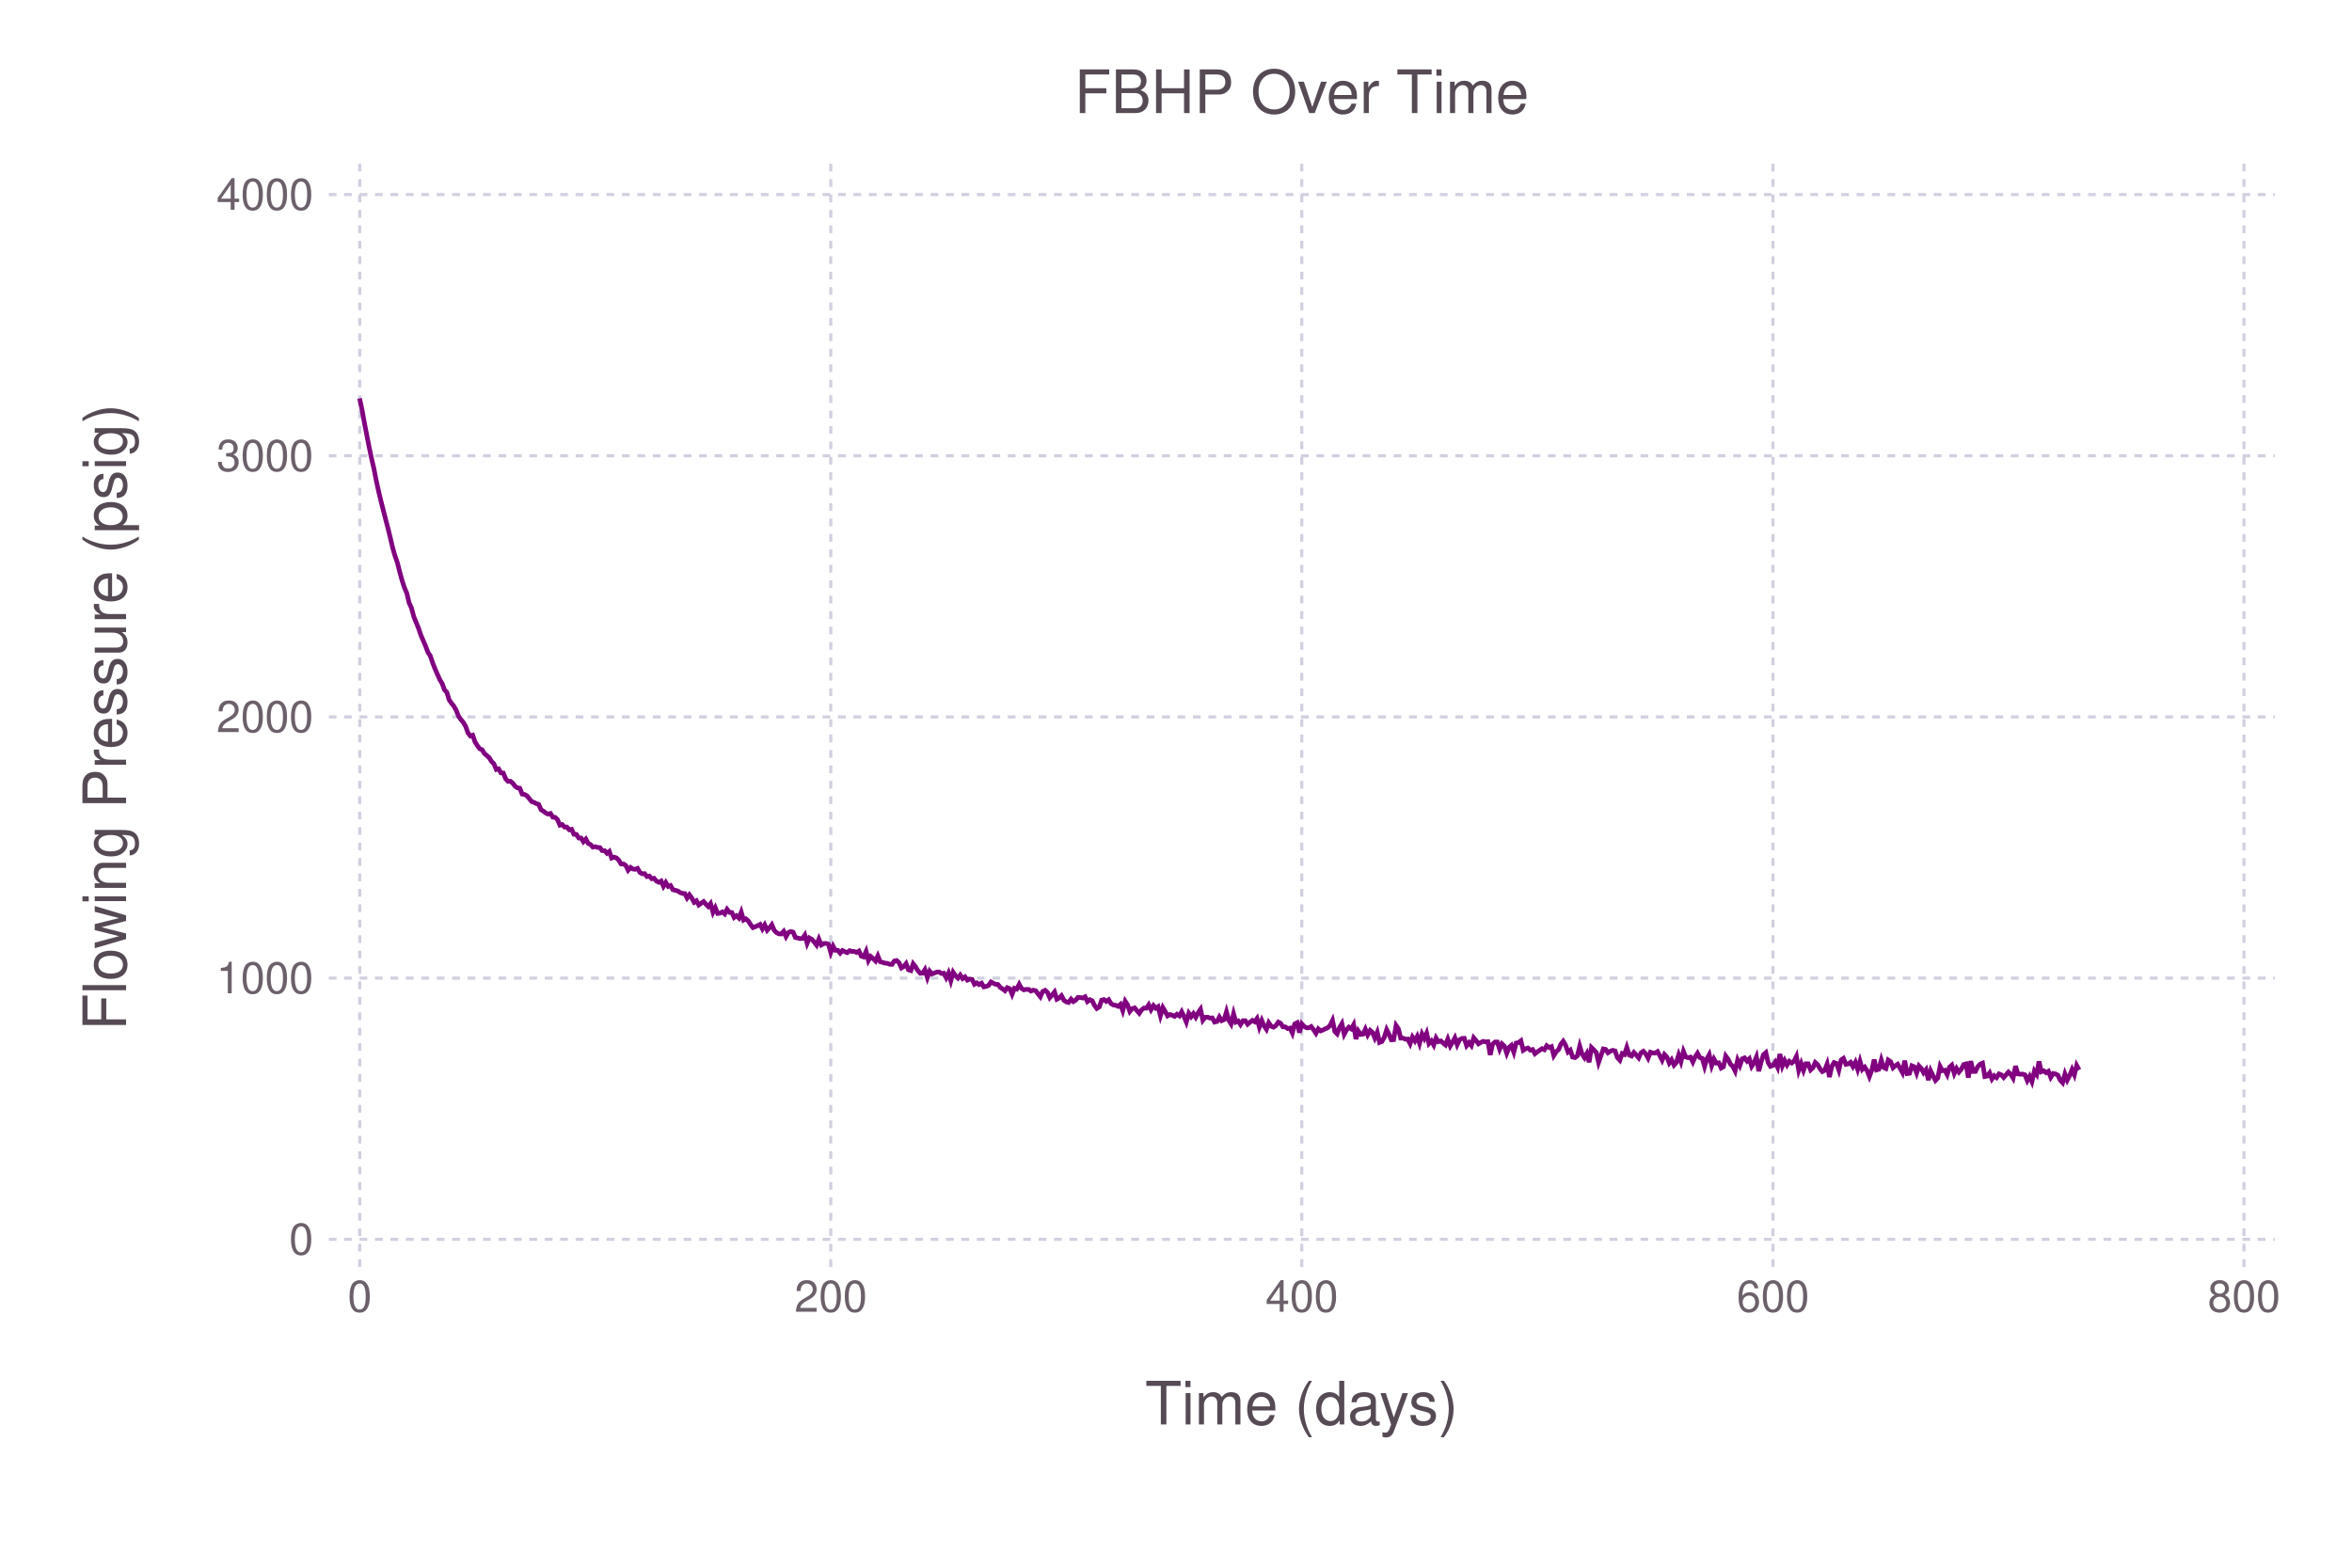
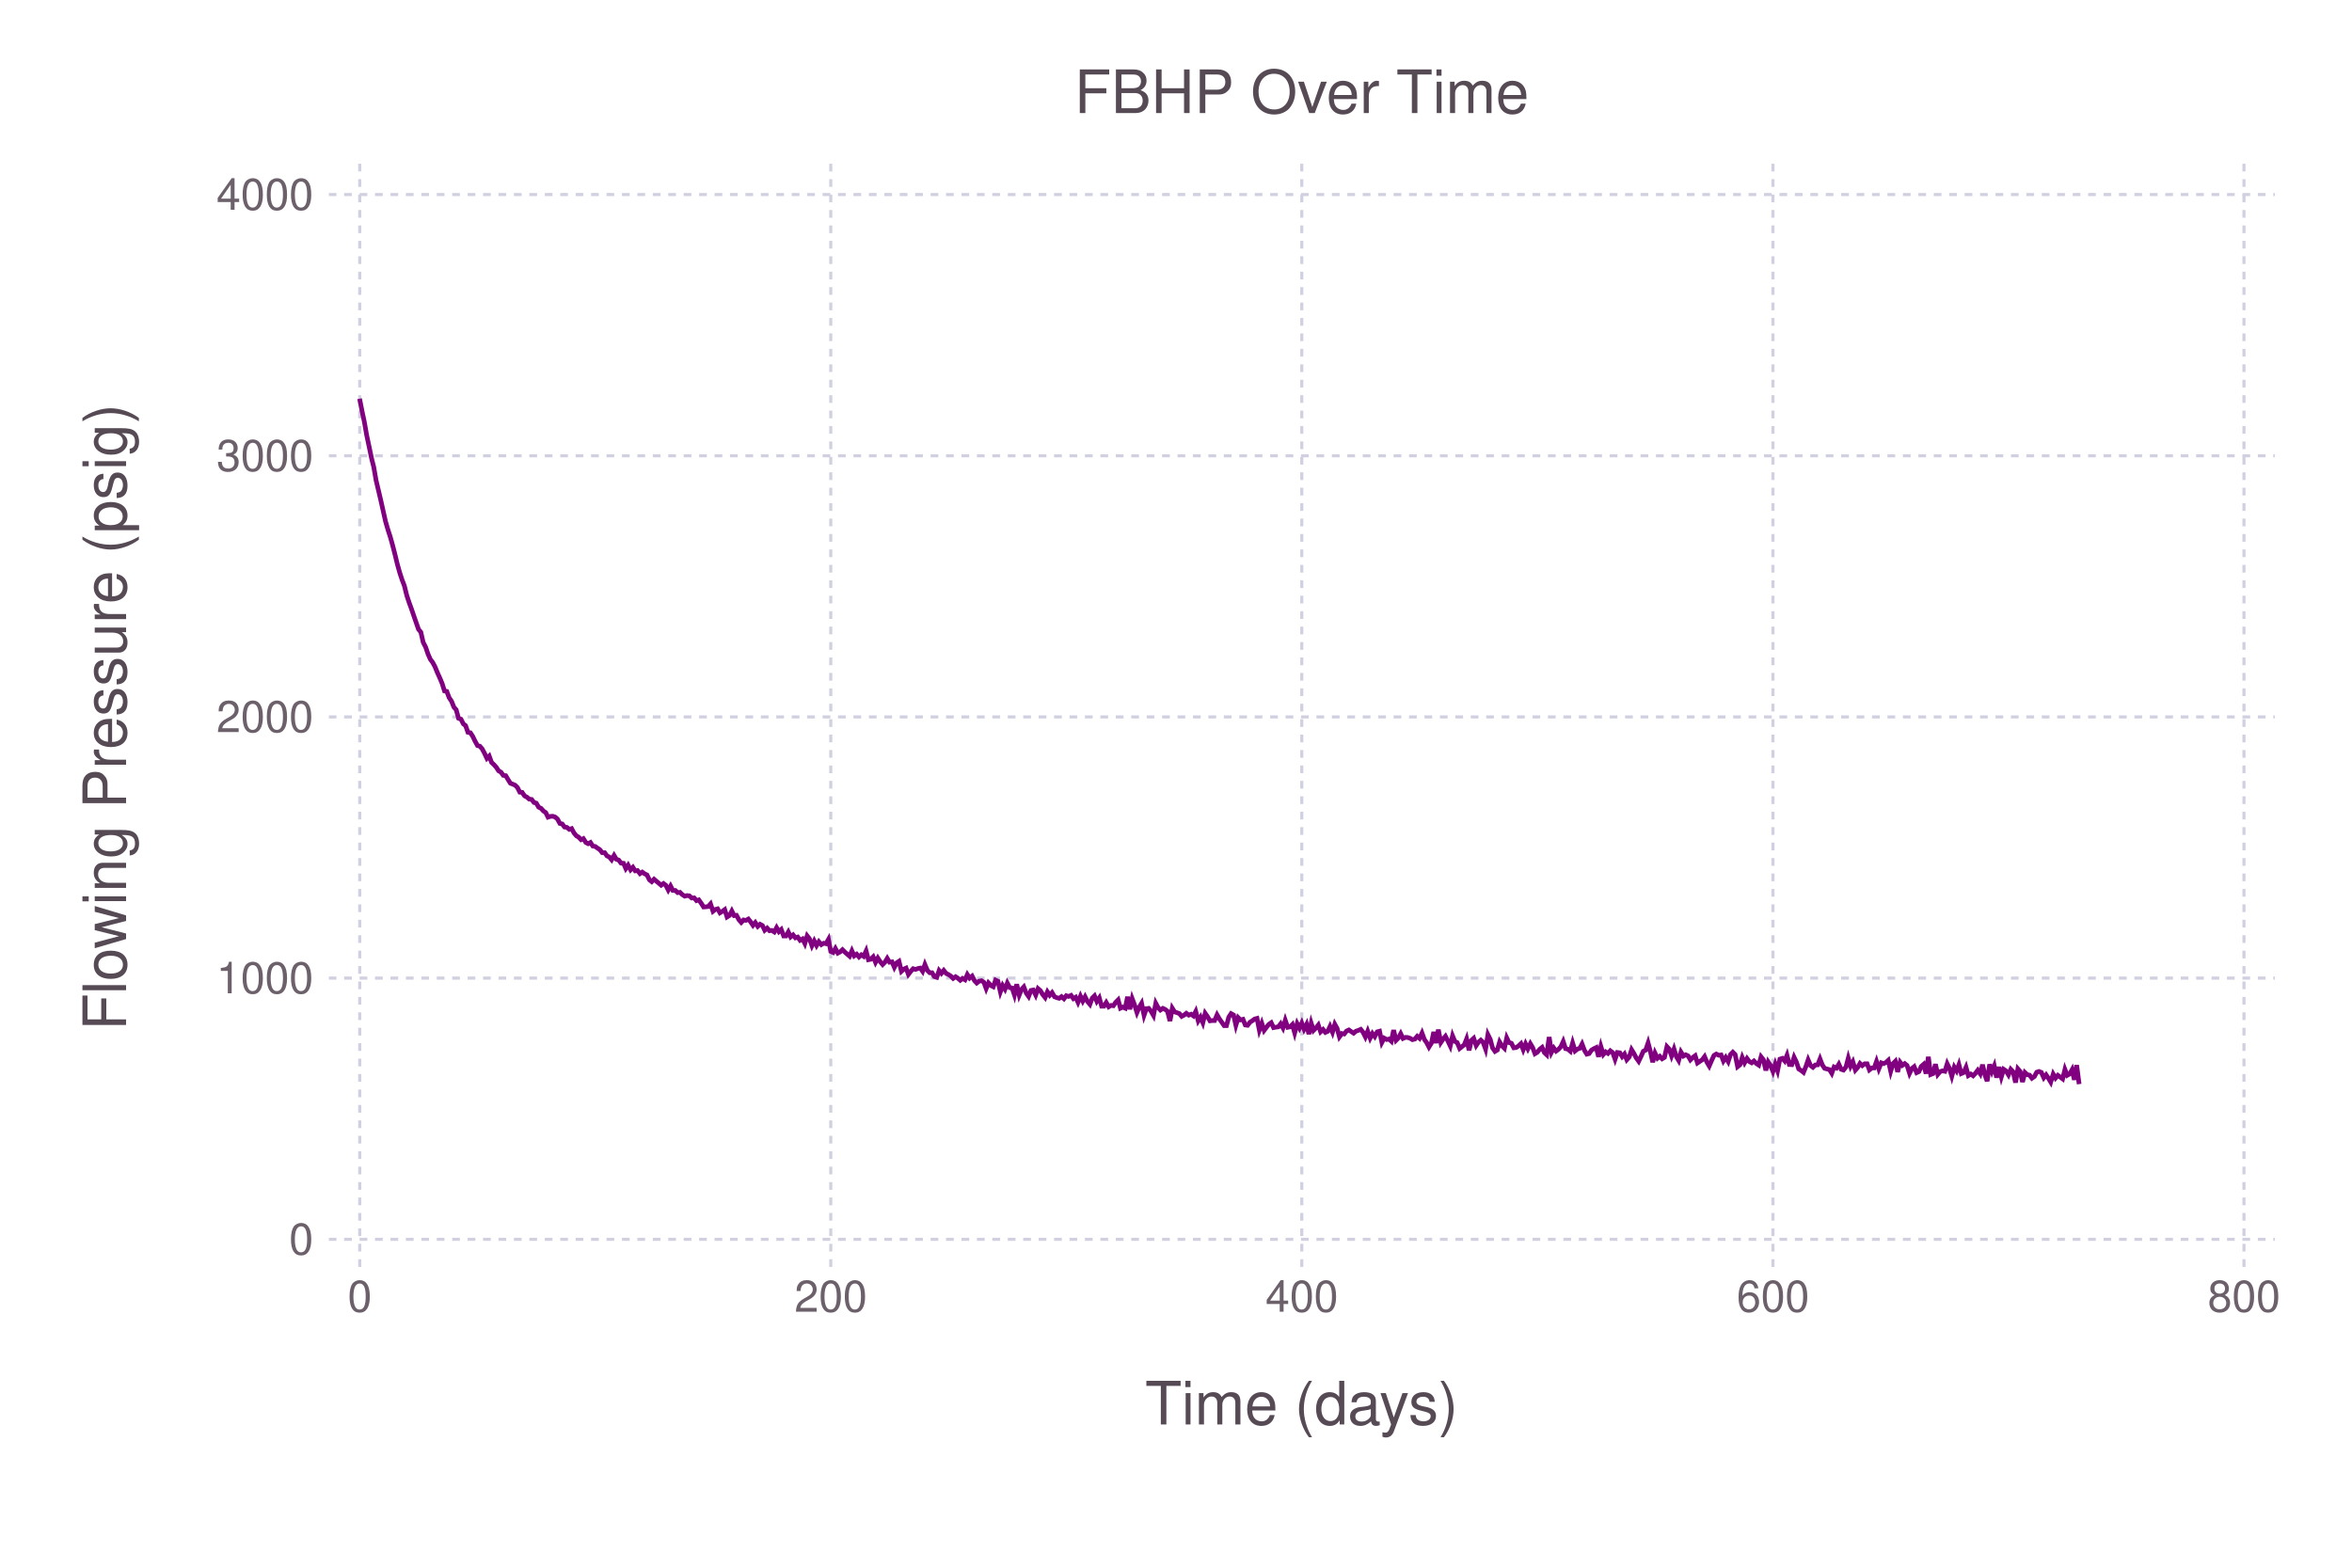
<svg xmlns="http://www.w3.org/2000/svg" version="1.2" width="152.4mm" height="101.6mm" viewBox="0 0 152.4 101.6" stroke="none" fill="#000000" stroke-width="0.3" font-size="3.88">
  <defs>
    <marker id="arrow" markerWidth="15" markerHeight="7" refX="5" refY="3.5" orient="auto" markerUnits="strokeWidth">
      <path d="M0,0 L15,3.5 L0,7 z" stroke="context-stroke" fill="context-stroke" />
    </marker>
  </defs>
-   <g class="plotroot xscalable yscalable" id="img-39a6426b-1">
-     <g font-size="3.88" font-family="'PT Sans','Helvetica Neue','Helvetica',sans-serif" fill="#564A55" stroke="#000000" stroke-opacity="0.000" id="img-39a6426b-2">
+   <g class="plotroot xscalable yscalable" id="img-b179413b-1">
+     <g font-size="3.88" font-family="'PT Sans','Helvetica Neue','Helvetica',sans-serif" fill="#564A55" stroke="#000000" stroke-opacity="0.000" id="img-b179413b-2">
      <g transform="translate(84.35,89.99)">
        <g class="primitive">
          <text text-anchor="middle" dy="0.6em">Time (days)</text>
        </g>
      </g>
    </g>
-     <g class="guide xlabels" font-size="2.82" font-family="'PT Sans Caption','Helvetica Neue','Helvetica',sans-serif" fill="#6C606B" id="img-39a6426b-3">
+     <g class="guide xlabels" font-size="2.82" font-family="'PT Sans Caption','Helvetica Neue','Helvetica',sans-serif" fill="#6C606B" id="img-b179413b-3">
      <g transform="translate(23.31,83.32)">
        <g class="primitive">
          <text text-anchor="middle" dy="0.6em">0</text>
        </g>
      </g>
      <g transform="translate(53.83,83.32)">
        <g class="primitive">
          <text text-anchor="middle" dy="0.6em">200</text>
        </g>
      </g>
      <g transform="translate(84.35,83.32)">
        <g class="primitive">
          <text text-anchor="middle" dy="0.6em">400</text>
        </g>
      </g>
      <g transform="translate(114.88,83.32)">
        <g class="primitive">
          <text text-anchor="middle" dy="0.6em">600</text>
        </g>
      </g>
      <g transform="translate(145.4,83.32)">
        <g class="primitive">
          <text text-anchor="middle" dy="0.6em">800</text>
        </g>
      </g>
    </g>
-     <g clip-path="url(#img-39a6426b-4)">
-       <g id="img-39a6426b-5">
-         <g pointer-events="visible" stroke-width="0.3" fill="#000000" fill-opacity="0.000" stroke="#000000" stroke-opacity="0.000" class="guide background" id="img-39a6426b-6">
-           <g transform="translate(84.35,46.46)" id="img-39a6426b-7">
+     <g clip-path="url(#img-b179413b-4)">
+       <g id="img-b179413b-5">
+         <g pointer-events="visible" stroke-width="0.3" fill="#000000" fill-opacity="0.000" stroke="#000000" stroke-opacity="0.000" class="guide background" id="img-b179413b-6">
+           <g transform="translate(84.35,46.46)" id="img-b179413b-7">
            <path d="M-63.05,-35.85 L63.05,-35.85 63.05,35.85 -63.05,35.85  z" class="primitive" />
          </g>
        </g>
-         <g class="guide ygridlines xfixed" stroke-dasharray="0.5,0.5" stroke-width="0.2" stroke="#D0D0E0" id="img-39a6426b-8">
-           <g transform="translate(84.35,80.32)" id="img-39a6426b-9">
+         <g class="guide ygridlines xfixed" stroke-dasharray="0.5,0.5" stroke-width="0.2" stroke="#D0D0E0" id="img-b179413b-8">
+           <g transform="translate(84.35,80.32)" id="img-b179413b-9">
            <path fill="none" d="M-63.05,0 L63.05,0 " class="primitive" />
          </g>
-           <g transform="translate(84.35,63.39)" id="img-39a6426b-10">
+           <g transform="translate(84.35,63.39)" id="img-b179413b-10">
            <path fill="none" d="M-63.05,0 L63.05,0 " class="primitive" />
          </g>
-           <g transform="translate(84.35,46.46)" id="img-39a6426b-11">
+           <g transform="translate(84.35,46.46)" id="img-b179413b-11">
            <path fill="none" d="M-63.05,0 L63.05,0 " class="primitive" />
          </g>
-           <g transform="translate(84.35,29.54)" id="img-39a6426b-12">
+           <g transform="translate(84.35,29.54)" id="img-b179413b-12">
            <path fill="none" d="M-63.05,0 L63.05,0 " class="primitive" />
          </g>
-           <g transform="translate(84.35,12.61)" id="img-39a6426b-13">
+           <g transform="translate(84.35,12.61)" id="img-b179413b-13">
            <path fill="none" d="M-63.05,0 L63.05,0 " class="primitive" />
          </g>
        </g>
-         <g class="guide xgridlines yfixed" stroke-dasharray="0.5,0.5" stroke-width="0.2" stroke="#D0D0E0" id="img-39a6426b-14">
-           <g transform="translate(23.31,46.46)" id="img-39a6426b-15">
+         <g class="guide xgridlines yfixed" stroke-dasharray="0.5,0.5" stroke-width="0.2" stroke="#D0D0E0" id="img-b179413b-14">
+           <g transform="translate(23.31,46.46)" id="img-b179413b-15">
            <path fill="none" d="M0,-35.85 L0,35.85 " class="primitive" />
          </g>
-           <g transform="translate(53.83,46.46)" id="img-39a6426b-16">
+           <g transform="translate(53.83,46.46)" id="img-b179413b-16">
            <path fill="none" d="M0,-35.85 L0,35.85 " class="primitive" />
          </g>
-           <g transform="translate(84.35,46.46)" id="img-39a6426b-17">
+           <g transform="translate(84.35,46.46)" id="img-b179413b-17">
            <path fill="none" d="M0,-35.85 L0,35.85 " class="primitive" />
          </g>
-           <g transform="translate(114.88,46.46)" id="img-39a6426b-18">
+           <g transform="translate(114.88,46.46)" id="img-b179413b-18">
            <path fill="none" d="M0,-35.85 L0,35.85 " class="primitive" />
          </g>
-           <g transform="translate(145.4,46.46)" id="img-39a6426b-19">
+           <g transform="translate(145.4,46.46)" id="img-b179413b-19">
            <path fill="none" d="M0,-35.85 L0,35.85 " class="primitive" />
          </g>
        </g>
-         <g class="plotpanel" id="img-39a6426b-20">
-           <g stroke-width="0.3" fill="#000000" fill-opacity="0.000" class="geometry" id="img-39a6426b-21">
-             <g class="color_RGB{N0f8}(0.502,0.0,0.502)" stroke-dasharray="none" stroke="#800080" id="img-39a6426b-22">
-               <g transform="translate(79.01,62.86)" id="img-39a6426b-23">
-                 <path fill="none" d="M-55.71,-37.04 L-55.55,-36.29 -55.4,-35.46 -55.25,-34.69 -55.1,-33.93 -54.94,-33.17 -54.79,-32.53 -54.64,-31.76 -54.48,-31.03 -54.33,-30.4 -54.18,-29.82 -54.03,-29.23 -53.87,-28.62 -53.72,-28.01 -53.57,-27.37 -53.42,-26.85 -53.26,-26.39 -53.11,-25.8 -52.96,-25.25 -52.81,-24.79 -52.65,-24.41 -52.5,-23.79 -52.35,-23.46 -52.2,-22.9 -52.04,-22.51 -51.89,-22.14 -51.74,-21.7 -51.59,-21.35 -51.43,-20.98 -51.28,-20.58 -51.13,-20.36 -50.97,-19.89 -50.82,-19.51 -50.67,-19.16 -50.52,-18.83 -50.36,-18.56 -50.21,-18.15 -50.06,-18 -49.91,-17.51 -49.75,-17.28 -49.6,-17.09 -49.45,-16.83 -49.3,-16.45 -49.14,-16.22 -48.99,-16.04 -48.84,-15.79 -48.69,-15.37 -48.53,-15.16 -48.38,-15.21 -48.23,-14.78 -48.07,-14.52 -47.92,-14.33 -47.77,-14.27 -47.62,-14.02 -47.46,-13.89 -47.31,-13.75 -47.16,-13.51 -47.01,-13.36 -46.85,-12.99 -46.7,-13.03 -46.55,-12.77 -46.4,-12.76 -46.24,-12.38 -46.09,-12.22 -45.94,-12.23 -45.79,-12.11 -45.63,-11.9 -45.48,-11.8 -45.33,-11.78 -45.18,-11.4 -45.02,-11.37 -44.87,-11.29 -44.72,-11.11 -44.56,-10.91 -44.41,-10.86 -44.26,-10.78 -44.11,-10.73 -43.95,-10.38 -43.8,-10.29 -43.65,-10.17 -43.5,-10.1 -43.34,-10.14 -43.19,-9.9 -43.04,-9.89 -42.89,-9.75 -42.73,-9.38 -42.58,-9.42 -42.43,-9.26 -42.28,-9.26 -42.12,-9.08 -41.97,-9.11 -41.82,-8.79 -41.66,-8.78 -41.51,-8.55 -41.36,-8.55 -41.21,-8.31 -41.05,-8.48 -40.9,-8.2 -40.75,-8.13 -40.6,-7.96 -40.44,-7.99 -40.29,-7.94 -40.14,-7.93 -39.99,-7.73 -39.83,-7.73 -39.68,-7.56 -39.53,-7.68 -39.38,-7.25 -39.22,-7.31 -39.07,-7.26 -38.92,-7.12 -38.77,-6.87 -38.61,-6.87 -38.46,-6.77 -38.31,-6.46 -38.15,-6.64 -38,-6.54 -37.85,-6.52 -37.7,-6.58 -37.54,-6.31 -37.39,-6.23 -37.24,-6.24 -37.09,-6.05 -36.93,-6.08 -36.78,-5.91 -36.63,-5.94 -36.48,-5.76 -36.32,-5.68 -36.17,-5.76 -36.02,-5.42 -35.87,-5.67 -35.71,-5.41 -35.56,-5.47 -35.41,-5.2 -35.25,-5.16 -35.1,-5.12 -34.95,-5.02 -34.8,-4.96 -34.64,-4.95 -34.49,-4.66 -34.34,-4.87 -34.19,-4.67 -34.03,-4.38 -33.88,-4.48 -33.73,-4.21 -33.58,-4.32 -33.42,-4.43 -33.27,-4.26 -33.12,-4.11 -32.97,-4.3 -32.81,-3.73 -32.66,-4.03 -32.51,-3.66 -32.36,-3.68 -32.2,-3.76 -32.05,-3.63 -31.9,-3.93 -31.74,-3.73 -31.59,-3.72 -31.44,-3.4 -31.29,-3.51 -31.13,-3.36 -30.98,-3.75 -30.83,-3.23 -30.68,-3.31 -30.52,-3.17 -30.37,-2.93 -30.22,-2.74 -30.07,-2.8 -29.91,-2.87 -29.76,-2.95 -29.61,-2.66 -29.46,-2.92 -29.3,-2.57 -29.15,-2.73 -29,-2.93 -28.84,-2.56 -28.69,-2.41 -28.54,-2.34 -28.39,-2.33 -28.23,-2.5 -28.08,-2.16 -27.93,-2.42 -27.78,-2.49 -27.62,-2.45 -27.47,-2.1 -27.32,-2.07 -27.17,-2.03 -27.01,-2.04 -26.86,-2.26 -26.71,-1.72 -26.56,-2.07 -26.4,-1.98 -26.25,-1.8 -26.1,-1.61 -25.95,-2 -25.79,-1.62 -25.64,-1.71 -25.49,-1.72 -25.33,-1.67 -25.18,-1.14 -25.03,-1.54 -24.88,-1.27 -24.72,-1.27 -24.57,-1.09 -24.42,-1.26 -24.27,-1.18 -24.11,-1.12 -23.96,-1.25 -23.81,-1.2 -23.66,-1.2 -23.5,-1.13 -23.35,-1.22 -23.2,-0.89 -23.05,-0.84 -22.89,-1.2 -22.74,-0.61 -22.59,-0.87 -22.43,-0.73 -22.28,-0.58 -22.13,-0.91 -21.98,-0.53 -21.82,-0.49 -21.67,-0.44 -21.52,-0.43 -21.37,-0.37 -21.21,-0.36 -21.06,-0.58 -20.91,-0.61 -20.76,-0.47 -20.6,-0.13 -20.45,-0.22 -20.3,-0.41 -20.15,-0.01 -19.99,0.04 -19.84,-0.4 -19.69,-0.21 -19.54,0.04 -19.38,0.22 -19.23,0.21 -19.08,-0.02 -18.92,0.5 -18.77,0.08 -18.62,0.26 -18.47,0.2 -18.31,0.14 -18.16,0.13 -18.01,0.23 -17.86,0.21 -17.7,0.51 -17.55,0.2 -17.4,0.7 -17.25,0.15 -17.09,0.38 -16.94,0.53 -16.79,0.33 -16.64,0.56 -16.48,0.45 -16.33,0.66 -16.18,0.59 -16.02,0.62 -15.87,0.93 -15.72,0.84 -15.57,0.95 -15.41,0.86 -15.26,1.1 -15.11,1.07 -14.96,1.01 -14.8,0.78 -14.65,0.86 -14.5,0.93 -14.35,0.94 -14.19,1.14 -14.04,1.23 -13.89,1.35 -13.74,1.15 -13.58,1.22 -13.43,1.58 -13.28,1.19 -13.13,1.24 -12.97,0.93 -12.82,1.2 -12.67,1.29 -12.51,1.26 -12.36,1.26 -12.21,1.37 -12.06,1.31 -11.9,1.35 -11.75,1.55 -11.6,1.74 -11.45,1.4 -11.29,1.32 -11.14,1.45 -10.99,1.8 -10.84,1.63 -10.68,1.43 -10.53,1.9 -10.38,1.82 -10.23,1.67 -10.07,1.97 -9.92,2.07 -9.77,2.11 -9.61,1.89 -9.46,2.05 -9.31,1.96 -9.16,1.78 -9,1.79 -8.85,1.82 -8.7,1.74 -8.55,2.05 -8.39,1.93 -8.24,2 -8.09,2.3 -7.94,2.5 -7.78,2.4 -7.63,1.96 -7.48,1.92 -7.33,2.04 -7.17,1.93 -7.02,2.18 -6.87,2.27 -6.72,2.29 -6.56,2.36 -6.41,2.23 -6.26,2.64 -6.1,2.03 -5.95,2.26 -5.8,2.69 -5.65,2.51 -5.49,2.46 -5.34,2.64 -5.19,2.81 -5.04,2.59 -4.88,2.47 -4.73,2.48 -4.58,2.26 -4.43,2.58 -4.27,2.31 -4.12,2.48 -3.97,2.38 -3.82,2.97 -3.66,2.44 -3.51,2.69 -3.36,2.98 -3.2,2.89 -3.05,2.94 -2.9,3.01 -2.75,2.87 -2.59,2.98 -2.44,2.71 -2.29,3.02 -2.14,3.38 -1.98,2.81 -1.83,3.03 -1.68,2.83 -1.53,3.07 -1.37,2.77 -1.22,2.55 -1.07,3.26 -0.92,3.07 -0.76,3.06 -0.61,3.12 -0.46,3.11 -0.31,3.38 -0.15,3.34 0,3.05 0.15,3.29 0.31,3.22 0.46,2.71 0.61,3.26 0.76,3.5 0.92,2.84 1.07,3.38 1.22,3.31 1.37,3.54 1.53,3.29 1.68,3.29 1.83,3.52 1.98,3.39 2.14,3.27 2.29,3.36 2.44,3.15 2.59,3.71 2.75,3.28 2.9,3.63 3.05,3.85 3.2,3.42 3.36,3.65 3.51,3.71 3.66,3.61 3.82,3.38 3.97,3.46 4.12,3.69 4.27,3.69 4.43,3.8 4.58,3.77 4.73,4.09 4.88,3.5 5.04,3.42 5.19,4.06 5.34,3.49 5.49,3.66 5.65,3.75 5.8,3.75 5.95,3.67 6.1,3.87 6.26,4.11 6.41,3.82 6.56,3.95 6.72,3.89 6.87,3.81 7.02,3.75 7.17,3.6 7.33,3.27 7.48,3.99 7.63,4.14 7.78,3.75 7.94,3.48 8.09,4.17 8.24,3.89 8.39,3.71 8.55,3.82 8.7,3.55 8.85,4.48 9,3.95 9.16,4.18 9.31,4.16 9.46,3.84 9.61,4.21 9.77,3.92 9.92,4.05 10.07,4.41 10.23,4.04 10.38,4.7 10.53,4.64 10.68,4.38 10.84,3.87 10.99,4.16 11.14,4.53 11.29,4.52 11.45,3.6 11.6,3.82 11.75,4.42 11.9,4.42 12.06,4.49 12.21,4.48 12.36,4.78 12.51,4.35 12.67,4.6 12.82,4.31 12.97,4.76 13.13,4.15 13.28,4.44 13.43,4.1 13.58,4.77 13.74,4.6 13.89,4.87 14.04,4.41 14.19,4.65 14.35,4.6 14.5,4.74 14.65,4.86 14.8,4.48 14.96,4.93 15.11,4.68 15.26,4.4 15.41,4.85 15.57,4.52 15.72,4.44 15.87,4.43 16.02,4.91 16.18,4.71 16.33,4.9 16.48,4.4 16.64,4.59 16.79,4.79 16.94,4.7 17.09,4.63 17.25,4.66 17.4,4.65 17.55,5.51 17.7,4.82 17.86,4.67 18.01,4.67 18.16,5.14 18.31,4.79 18.47,4.94 18.62,5.4 18.77,5.02 18.92,4.89 19.08,5.33 19.23,4.74 19.38,4.71 19.54,4.59 19.69,5.21 19.84,5.11 19.99,5.06 20.15,5.2 20.3,5.16 20.45,5.43 20.6,5.31 20.76,5.2 20.91,5.1 21.06,5.17 21.21,4.91 21.37,5.03 21.52,4.97 21.67,5.55 21.82,5.31 21.98,5.16 22.13,4.81 22.28,4.62 22.43,4.87 22.59,5.32 22.74,5.2 22.89,5.65 23.05,5.68 23.2,5.56 23.35,4.94 23.5,5.44 23.66,5.69 23.81,5.42 23.96,5.98 24.11,5.03 24.27,5.19 24.42,5.35 24.57,6 24.72,5.57 24.88,5.12 25.03,5.15 25.18,5.37 25.33,5.27 25.49,5.21 25.64,5.25 25.79,5.68 25.95,5.85 26.1,5.42 26.25,5.48 26.4,5.02 26.56,5.52 26.71,5.58 26.86,5.35 27.01,5.51 27.17,5.7 27.32,5.37 27.47,5.27 27.62,5.43 27.78,5.72 27.93,5.33 28.08,5.38 28.23,5.39 28.39,5.29 28.54,5.56 28.69,5.85 28.84,5.48 29,5.65 29.15,6.03 29.3,5.82 29.46,6.17 29.61,6 29.76,5.51 29.91,5.94 30.07,5.28 30.22,5.64 30.37,5.69 30.52,5.65 30.68,5.97 30.83,5.63 30.98,5.4 31.13,5.68 31.29,5.73 31.44,6.26 31.59,5.76 31.74,5.49 31.9,6.2 32.05,5.78 32.2,6.04 32.36,6.02 32.51,6.36 32.66,6.28 32.81,5.58 32.97,5.8 33.12,6.11 33.27,6.25 33.42,6.55 33.58,5.85 33.73,6.19 33.88,5.76 34.03,5.7 34.19,5.91 34.34,5.76 34.49,6.25 34.64,6.02 34.8,5.64 34.95,6.56 35.1,5.98 35.25,5.5 35.41,5.36 35.56,6.01 35.71,6.25 35.87,6.19 36.02,5.97 36.17,6.3 36.32,5.45 36.48,6.22 36.63,5.87 36.78,6.16 36.93,5.92 37.09,6.03 37.24,5.91 37.39,5.6 37.54,6.51 37.7,6.07 37.85,6.51 38,6.08 38.15,6.08 38.31,6.48 38.46,6.34 38.61,6 38.77,6.14 38.92,6.41 39.07,6.59 39.22,6.51 39.38,6.1 39.53,6.94 39.68,6.26 39.83,6 39.99,6.06 40.14,6.49 40.29,5.83 40.44,5.73 40.6,6.12 40.75,6.09 40.9,5.99 41.05,6.26 41.21,5.98 41.36,6.44 41.51,5.92 41.66,6.45 41.82,6.3 41.97,6.53 42.12,6.91 42.28,6.48 42.43,5.81 42.58,6.48 42.73,6.44 42.89,5.84 43.04,6.32 43.19,6.39 43.34,5.84 43.5,5.95 43.65,6.34 43.8,6.21 43.95,6.11 44.11,6.38 44.26,6.65 44.41,5.88 44.56,6.72 44.72,6.7 44.87,6.21 45.02,6.27 45.18,6.69 45.33,6.22 45.48,6.38 45.63,6.66 45.79,6.46 45.94,7.14 46.09,6.54 46.24,6.85 46.4,7.16 46.55,7 46.7,6.25 46.85,6.53 47.01,6.5 47.16,6.79 47.31,6.3 47.46,6.17 47.62,6.71 47.77,6.39 47.92,6.62 48.07,6.44 48.23,6.13 48.38,6.09 48.53,6.98 48.69,5.91 48.84,6.58 48.99,6.58 49.14,6.27 49.3,6.1 49.45,6.04 49.6,6.91 49.75,6.88 49.91,6.67 50.06,7.07 50.21,6.86 50.36,6.98 50.52,6.74 50.67,6.8 50.82,6.97 50.97,6.8 51.13,6.62 51.28,6.77 51.43,7.01 51.59,6.23 51.74,6.74 51.89,6.76 52.04,6.75 52.2,6.8 52.35,7.17 52.5,6.9 52.65,7.24 52.81,6.55 52.96,6.77 53.11,5.93 53.26,6.6 53.42,6.54 53.57,6.66 53.72,6.57 53.87,6.96 54.03,6.71 54.18,6.74 54.33,6.82 54.48,7.14 54.64,7.31 54.79,6.75 54.94,7.14 55.1,6.84 55.25,6.46 55.4,6.8 55.55,6.19 55.71,6.48 " class="primitive" />
+         <g class="plotpanel" id="img-b179413b-20">
+           <g stroke-width="0.3" fill="#000000" fill-opacity="0.000" class="geometry" id="img-b179413b-21">
+             <g class="color_RGB{N0f8}(0.502,0.0,0.502)" stroke-dasharray="none" stroke="#800080" id="img-b179413b-22">
+               <g transform="translate(79.01,62.85)" id="img-b179413b-23">
+                 <path fill="none" d="M-55.71,-37.01 L-55.55,-36.2 -55.4,-35.5 -55.25,-34.64 -55.1,-33.94 -54.94,-33.17 -54.79,-32.57 -54.64,-31.71 -54.48,-31.04 -54.33,-30.4 -54.18,-29.73 -54.03,-29.06 -53.87,-28.51 -53.72,-28.05 -53.57,-27.51 -53.42,-26.93 -53.26,-26.27 -53.11,-25.74 -52.96,-25.28 -52.81,-24.89 -52.65,-24.25 -52.5,-23.8 -52.35,-23.39 -52.2,-22.95 -52.04,-22.49 -51.89,-22.06 -51.74,-21.88 -51.59,-21.22 -51.43,-20.91 -51.28,-20.47 -51.13,-20.13 -50.97,-19.91 -50.82,-19.63 -50.67,-19.26 -50.52,-18.93 -50.36,-18.55 -50.21,-18.07 -50.06,-18.04 -49.91,-17.64 -49.75,-17.4 -49.6,-17.02 -49.45,-16.85 -49.3,-16.3 -49.14,-16.24 -48.99,-15.94 -48.84,-15.82 -48.69,-15.39 -48.53,-15.36 -48.38,-15.13 -48.23,-14.82 -48.07,-14.53 -47.92,-14.49 -47.77,-14.32 -47.62,-14.04 -47.46,-13.7 -47.31,-13.85 -47.16,-13.44 -47.01,-13.3 -46.85,-13.12 -46.7,-12.89 -46.55,-12.81 -46.4,-12.6 -46.24,-12.58 -46.09,-12.33 -45.94,-12.09 -45.79,-12.03 -45.63,-11.96 -45.48,-11.81 -45.33,-11.51 -45.18,-11.5 -45.02,-11.27 -44.87,-11.19 -44.72,-11.06 -44.56,-11.04 -44.41,-10.84 -44.26,-10.8 -44.11,-10.54 -43.95,-10.46 -43.8,-10.29 -43.65,-10.19 -43.5,-9.89 -43.34,-9.94 -43.19,-9.95 -43.04,-9.9 -42.89,-9.77 -42.73,-9.48 -42.58,-9.45 -42.43,-9.25 -42.28,-9.23 -42.12,-9.1 -41.97,-9.15 -41.82,-8.87 -41.66,-8.68 -41.51,-8.59 -41.36,-8.43 -41.21,-8.5 -41.05,-8.25 -40.9,-8.17 -40.75,-8.25 -40.6,-8.02 -40.44,-7.99 -40.29,-7.88 -40.14,-7.78 -39.99,-7.59 -39.83,-7.59 -39.68,-7.38 -39.53,-7.31 -39.38,-7.13 -39.22,-7.41 -39.07,-7.16 -38.92,-7.11 -38.77,-6.91 -38.61,-6.9 -38.46,-6.56 -38.31,-6.78 -38.15,-6.48 -38,-6.64 -37.85,-6.41 -37.7,-6.43 -37.54,-6.23 -37.39,-6.33 -37.24,-6.22 -37.09,-6.15 -36.93,-5.83 -36.78,-5.71 -36.63,-5.87 -36.48,-5.74 -36.32,-5.61 -36.17,-5.48 -36.02,-5.59 -35.87,-5.48 -35.71,-5.17 -35.56,-5.43 -35.41,-5.14 -35.25,-5.14 -35.1,-5 -34.95,-5.02 -34.8,-4.87 -34.64,-4.77 -34.49,-4.81 -34.34,-4.79 -34.19,-4.65 -34.03,-4.66 -33.88,-4.48 -33.73,-4.53 -33.58,-4.32 -33.42,-4.07 -33.27,-4.08 -33.12,-4.1 -32.97,-4.27 -32.81,-3.79 -32.66,-3.91 -32.51,-3.95 -32.36,-3.69 -32.2,-3.79 -32.05,-3.9 -31.9,-3.42 -31.74,-3.52 -31.59,-3.81 -31.44,-3.51 -31.29,-3.53 -31.13,-3.24 -30.98,-3.07 -30.83,-3.23 -30.68,-3.2 -30.52,-3.29 -30.37,-3.1 -30.22,-2.88 -30.07,-3.06 -29.91,-2.81 -29.76,-2.95 -29.61,-2.87 -29.46,-2.56 -29.3,-2.7 -29.15,-2.53 -29,-2.55 -28.84,-2.45 -28.69,-2.73 -28.54,-2.47 -28.39,-2.61 -28.23,-2.19 -28.08,-2.19 -27.93,-2.45 -27.78,-2.13 -27.62,-2.26 -27.47,-2.07 -27.32,-2.12 -27.17,-1.91 -27.01,-2 -26.86,-1.7 -26.71,-2.2 -26.56,-2.01 -26.4,-1.56 -26.25,-1.87 -26.1,-1.57 -25.95,-1.82 -25.79,-1.63 -25.64,-1.72 -25.49,-1.69 -25.33,-1.97 -25.18,-1.19 -25.03,-1.12 -24.88,-1.38 -24.72,-1.08 -24.57,-1.16 -24.42,-1.3 -24.27,-1.15 -24.11,-1.01 -23.96,-0.88 -23.81,-1.23 -23.66,-0.9 -23.5,-1.01 -23.35,-0.83 -23.2,-0.97 -23.05,-0.87 -22.89,-1.22 -22.74,-0.65 -22.59,-0.68 -22.43,-0.84 -22.28,-0.48 -22.13,-0.76 -21.98,-0.53 -21.82,-0.34 -21.67,-0.49 -21.52,-0.74 -21.37,-0.49 -21.21,-0.51 -21.06,-0.16 -20.91,-0.45 -20.76,-0.55 -20.6,0.1 -20.45,-0.04 -20.3,-0.11 -20.15,0.3 -19.99,0.09 -19.84,-0.07 -19.69,-0.02 -19.54,-0.08 -19.38,-0.11 -19.23,0.1 -19.08,-0.34 -18.92,0.04 -18.77,0.19 -18.62,0.19 -18.47,0.44 -18.31,0.49 -18.16,0.05 -18.01,0.23 -17.86,0.04 -17.7,0.24 -17.55,0.31 -17.4,0.41 -17.25,0.56 -17.09,0.45 -16.94,0.55 -16.79,0.68 -16.64,0.56 -16.48,0.65 -16.33,0.31 -16.18,0.54 -16.02,0.41 -15.87,0.7 -15.72,0.86 -15.57,0.74 -15.41,0.71 -15.26,0.81 -15.11,1.22 -14.96,0.85 -14.8,1.02 -14.65,1.1 -14.5,0.67 -14.35,0.74 -14.19,1.43 -14.04,1.02 -13.89,1.26 -13.74,0.86 -13.58,1.16 -13.43,1.18 -13.28,1.63 -13.13,0.94 -12.97,1.64 -12.82,1.27 -12.67,1.11 -12.51,1.52 -12.36,1.73 -12.21,1.34 -12.06,1.31 -11.9,1.64 -11.75,1.22 -11.6,1.35 -11.45,1.6 -11.29,1.8 -11.14,1.43 -10.99,1.65 -10.84,1.48 -10.68,1.75 -10.53,1.81 -10.38,1.85 -10.23,1.74 -10.07,1.88 -9.92,1.68 -9.77,1.73 -9.61,1.66 -9.46,1.87 -9.31,1.78 -9.16,2.11 -9,1.71 -8.85,2.03 -8.7,1.75 -8.55,2.05 -8.39,2.24 -8.24,1.84 -8.09,1.69 -7.94,2.05 -7.78,1.82 -7.63,2.36 -7.48,2.36 -7.33,2.12 -7.17,2.4 -7.02,2.31 -6.87,2.33 -6.72,2.11 -6.56,1.95 -6.41,2.49 -6.26,2.42 -6.1,2.49 -5.95,1.75 -5.8,2.56 -5.65,1.87 -5.49,2.29 -5.34,2.77 -5.19,2.42 -5.04,2.17 -4.88,2.95 -4.73,2.52 -4.58,2.5 -4.43,2.68 -4.27,2.96 -4.12,2.17 -3.97,2.45 -3.82,2.61 -3.66,2.5 -3.51,2.57 -3.36,2.69 -3.2,3.32 -3.05,2.49 -2.9,2.73 -2.75,2.78 -2.59,2.84 -2.44,3.02 -2.29,2.94 -2.14,2.82 -1.98,2.94 -1.83,2.88 -1.68,2.99 -1.53,2.7 -1.37,3.31 -1.22,3.07 -1.07,3.43 -0.92,2.82 -0.76,3.05 -0.61,3.31 -0.46,3.29 -0.31,3.29 -0.15,2.92 0,3.18 0.15,3.39 0.31,3.62 0.46,3.62 0.61,3.07 0.76,2.84 0.92,2.93 1.07,3.6 1.22,3.1 1.37,3.25 1.53,3.21 1.68,3.58 1.83,3.6 1.98,3.4 2.14,3.3 2.29,3.19 2.44,3.15 2.59,3.91 2.75,3.47 2.9,3.93 3.05,3.73 3.2,3.54 3.36,3.43 3.51,3.75 3.66,3.72 3.82,3.7 3.97,3.5 4.12,3.77 4.27,3.27 4.43,3.73 4.58,3.7 4.73,3.55 4.88,4.09 5.04,3.49 5.19,3.78 5.34,3.45 5.49,3.85 5.65,3.54 5.8,4.17 5.95,3.46 6.1,3.93 6.26,3.77 6.41,3.58 6.56,4.02 6.72,3.87 6.87,4.06 7.02,3.99 7.17,3.67 7.33,4.05 7.48,3.53 7.63,3.8 7.78,4.35 7.94,4.13 8.09,4.16 8.24,3.97 8.39,3.9 8.55,4.01 8.7,4.11 8.85,3.98 9,3.93 9.16,3.86 9.31,4.05 9.46,4.35 9.61,3.98 9.77,4.43 9.92,4.13 10.07,4.33 10.23,4.02 10.38,3.98 10.53,4.71 10.68,4.43 10.84,4.52 10.99,4.49 11.14,4.63 11.29,3.91 11.45,4.57 11.6,4.42 11.75,4.14 11.9,4.45 12.06,4.38 12.21,4.39 12.36,4.44 12.51,4.53 12.67,4.49 12.82,4.31 12.97,4.44 13.13,4.1 13.28,4.51 13.43,4.72 13.58,5.01 13.74,4.75 13.89,4.03 14.04,4.75 14.19,3.88 14.35,4.71 14.5,4.49 14.65,4.31 14.8,4.6 14.96,4.94 15.11,4.28 15.26,4.64 15.41,4.72 15.57,5.1 15.72,4.98 15.87,4.86 16.02,4.48 16.18,5.22 16.33,4.58 16.48,4.44 16.64,4.91 16.79,4.69 16.94,4.56 17.09,4.7 17.25,5.14 17.4,4.2 17.55,4.5 17.7,5.06 17.86,5.29 18.01,5.2 18.16,4.68 18.31,4.93 18.47,5.09 18.62,4.41 18.77,4.72 18.92,4.76 19.08,5.06 19.23,5.04 19.38,4.94 19.54,4.79 19.69,5.18 19.84,4.8 19.99,5.12 20.15,4.79 20.3,5.04 20.45,5.44 20.6,5.35 20.76,5.15 20.91,5.03 21.06,5.37 21.21,5.51 21.37,4.36 21.52,5.35 21.67,5.07 21.82,5.27 21.98,5.15 22.13,4.98 22.28,4.65 22.43,5.11 22.59,5.15 22.74,5.28 22.89,4.74 23.05,5.26 23.2,5.14 23.35,5.09 23.5,4.81 23.66,5.23 23.81,5.47 23.96,5.43 24.11,5.21 24.27,5.11 24.42,5.04 24.57,5.64 24.72,4.97 24.88,5.49 25.03,5.32 25.18,5.42 25.33,5.25 25.49,5.37 25.64,5.8 25.79,5.36 25.95,5.38 26.1,5.63 26.25,5.46 26.4,5.83 26.56,5.65 26.71,5.18 26.86,5.42 27.01,5.71 27.17,5.93 27.32,5.62 27.47,5.28 27.62,5.21 27.78,4.74 27.93,5.3 28.08,5.99 28.23,5.4 28.39,5.73 28.54,5.61 28.69,5.77 28.84,5.68 29,4.98 29.15,5.14 29.3,5.58 29.46,5.14 29.61,5.63 29.76,5.88 29.91,5.33 30.07,5.59 30.22,5.51 30.37,5.58 30.52,5.84 30.68,5.68 30.83,5.57 30.98,6.04 31.13,5.94 31.29,5.83 31.44,5.63 31.59,5.99 31.74,6.24 31.9,5.87 32.05,5.55 32.2,5.46 32.36,5.54 32.51,5.52 32.66,5.91 32.81,5.68 32.97,5.95 33.12,5.49 33.27,5.34 33.42,5.49 33.58,6.28 33.73,6.16 33.88,5.68 34.03,6.03 34.19,5.75 34.34,5.95 34.49,6.03 34.64,5.91 34.8,6.08 34.95,6.18 35.1,5.64 35.25,5.83 35.41,6.52 35.56,5.97 35.71,6.2 35.87,6.59 36.02,6.11 36.17,6.54 36.32,5.79 36.48,5.74 36.63,5.91 36.78,5.54 36.93,6.14 37.09,6.15 37.24,5.67 37.39,5.98 37.54,6.43 37.7,6.53 37.85,6.65 38,6.28 38.15,5.84 38.31,6.21 38.46,6.32 38.61,6.17 38.77,6.16 38.92,5.78 39.07,6.17 39.22,6.39 39.38,6.43 39.53,6.47 39.68,6.71 39.83,6.3 39.99,6.37 40.14,6.12 40.29,6.45 40.44,6.5 40.6,6.3 40.75,5.73 40.9,6.25 41.05,5.97 41.21,6.5 41.36,6.33 41.51,6.07 41.66,6.21 41.82,6.09 41.97,6.09 42.12,6.49 42.28,6.36 42.43,6.36 42.58,5.94 42.73,6.42 42.89,6.03 43.04,6.08 43.19,6.01 43.34,5.87 43.5,6.58 43.65,6.08 43.8,5.93 43.95,6.62 44.11,5.99 44.26,6.19 44.41,6.08 44.56,6.2 44.72,6.71 44.87,6.4 45.02,6.28 45.18,6.67 45.33,6.6 45.48,6.26 45.63,6.13 45.79,6.73 45.94,5.64 46.09,6.79 46.24,6.73 46.4,6.12 46.55,6.78 46.7,6.6 46.85,6.55 47.01,6.58 47.16,6.09 47.31,6.4 47.46,6.9 47.62,6.31 47.77,6.55 47.92,6.15 48.07,6.73 48.23,6.66 48.38,6.32 48.53,6.86 48.69,6.76 48.84,6.87 48.99,6.71 49.14,6.51 49.3,6.74 49.45,6.15 49.6,6.8 49.75,7.22 49.91,6.13 50.06,6.59 50.21,6.23 50.36,6.99 50.52,6.3 50.67,6.94 50.82,6.45 50.97,6.55 51.13,6.81 51.28,6.45 51.43,6.61 51.59,7.31 51.74,6.42 51.89,6.59 52.04,7.27 52.2,6.66 52.35,6.8 52.5,6.83 52.65,7.03 52.81,6.92 52.96,6.64 53.11,6.59 53.26,6.65 53.42,7 53.57,6.81 53.72,7.03 53.87,7.28 54.03,6.76 54.18,7.02 54.33,6.84 54.48,6.95 54.64,7.07 54.79,6.46 54.94,6.84 55.1,6.75 55.25,6.48 55.4,7.13 55.55,6.18 55.71,7.41 " class="primitive" />
              </g>
            </g>
          </g>
        </g>
      </g>
    </g>
-     <g class="guide ylabels" font-size="2.82" font-family="'PT Sans Caption','Helvetica Neue','Helvetica',sans-serif" fill="#6C606B" id="img-39a6426b-24">
-       <g transform="translate(20.3,80.32)" id="img-39a6426b-25">
+     <g class="guide ylabels" font-size="2.82" font-family="'PT Sans Caption','Helvetica Neue','Helvetica',sans-serif" fill="#6C606B" id="img-b179413b-24">
+       <g transform="translate(20.3,80.32)" id="img-b179413b-25">
        <g class="primitive">
          <text text-anchor="end" dy="0.35em">0</text>
        </g>
      </g>
-       <g transform="translate(20.3,63.39)" id="img-39a6426b-26">
+       <g transform="translate(20.3,63.39)" id="img-b179413b-26">
        <g class="primitive">
          <text text-anchor="end" dy="0.35em">1000</text>
        </g>
      </g>
-       <g transform="translate(20.3,46.46)" id="img-39a6426b-27">
+       <g transform="translate(20.3,46.46)" id="img-b179413b-27">
        <g class="primitive">
          <text text-anchor="end" dy="0.35em">2000</text>
        </g>
      </g>
-       <g transform="translate(20.3,29.54)" id="img-39a6426b-28">
+       <g transform="translate(20.3,29.54)" id="img-b179413b-28">
        <g class="primitive">
          <text text-anchor="end" dy="0.35em">3000</text>
        </g>
      </g>
-       <g transform="translate(20.3,12.61)" id="img-39a6426b-29">
+       <g transform="translate(20.3,12.61)" id="img-b179413b-29">
        <g class="primitive">
          <text text-anchor="end" dy="0.35em">4000</text>
        </g>
      </g>
    </g>
-     <g font-size="3.88" font-family="'PT Sans','Helvetica Neue','Helvetica',sans-serif" fill="#564A55" stroke="#000000" stroke-opacity="0.000" id="img-39a6426b-30">
-       <g transform="translate(8.81,44.46)" id="img-39a6426b-31">
+     <g font-size="3.88" font-family="'PT Sans','Helvetica Neue','Helvetica',sans-serif" fill="#564A55" stroke="#000000" stroke-opacity="0.000" id="img-b179413b-30">
+       <g transform="translate(8.81,44.46)" id="img-b179413b-31">
        <g class="primitive">
          <text text-anchor="middle" dy="0.35em" transform="rotate(-90,0, 2)">Flowing Pressure (psig)</text>
        </g>
      </g>
    </g>
-     <g font-size="3.88" font-family="'PT Sans','Helvetica Neue','Helvetica',sans-serif" fill="#564A55" stroke="#000000" stroke-opacity="0.000" id="img-39a6426b-32">
-       <g transform="translate(84.35,5)" id="img-39a6426b-33">
+     <g font-size="3.88" font-family="'PT Sans','Helvetica Neue','Helvetica',sans-serif" fill="#564A55" stroke="#000000" stroke-opacity="0.000" id="img-b179413b-32">
+       <g transform="translate(84.35,5)" id="img-b179413b-33">
        <g class="primitive">
          <text text-anchor="middle" dy="0.6em">FBHP Over Time</text>
        </g>
      </g>
    </g>
  </g>
  <defs>
-     <clipPath id="img-39a6426b-4">
+     <clipPath id="img-b179413b-4">
      <path d="M21.31,10.61 L147.4,10.61 147.4,82.32 21.31,82.32 " />
    </clipPath>
  </defs>
</svg>
